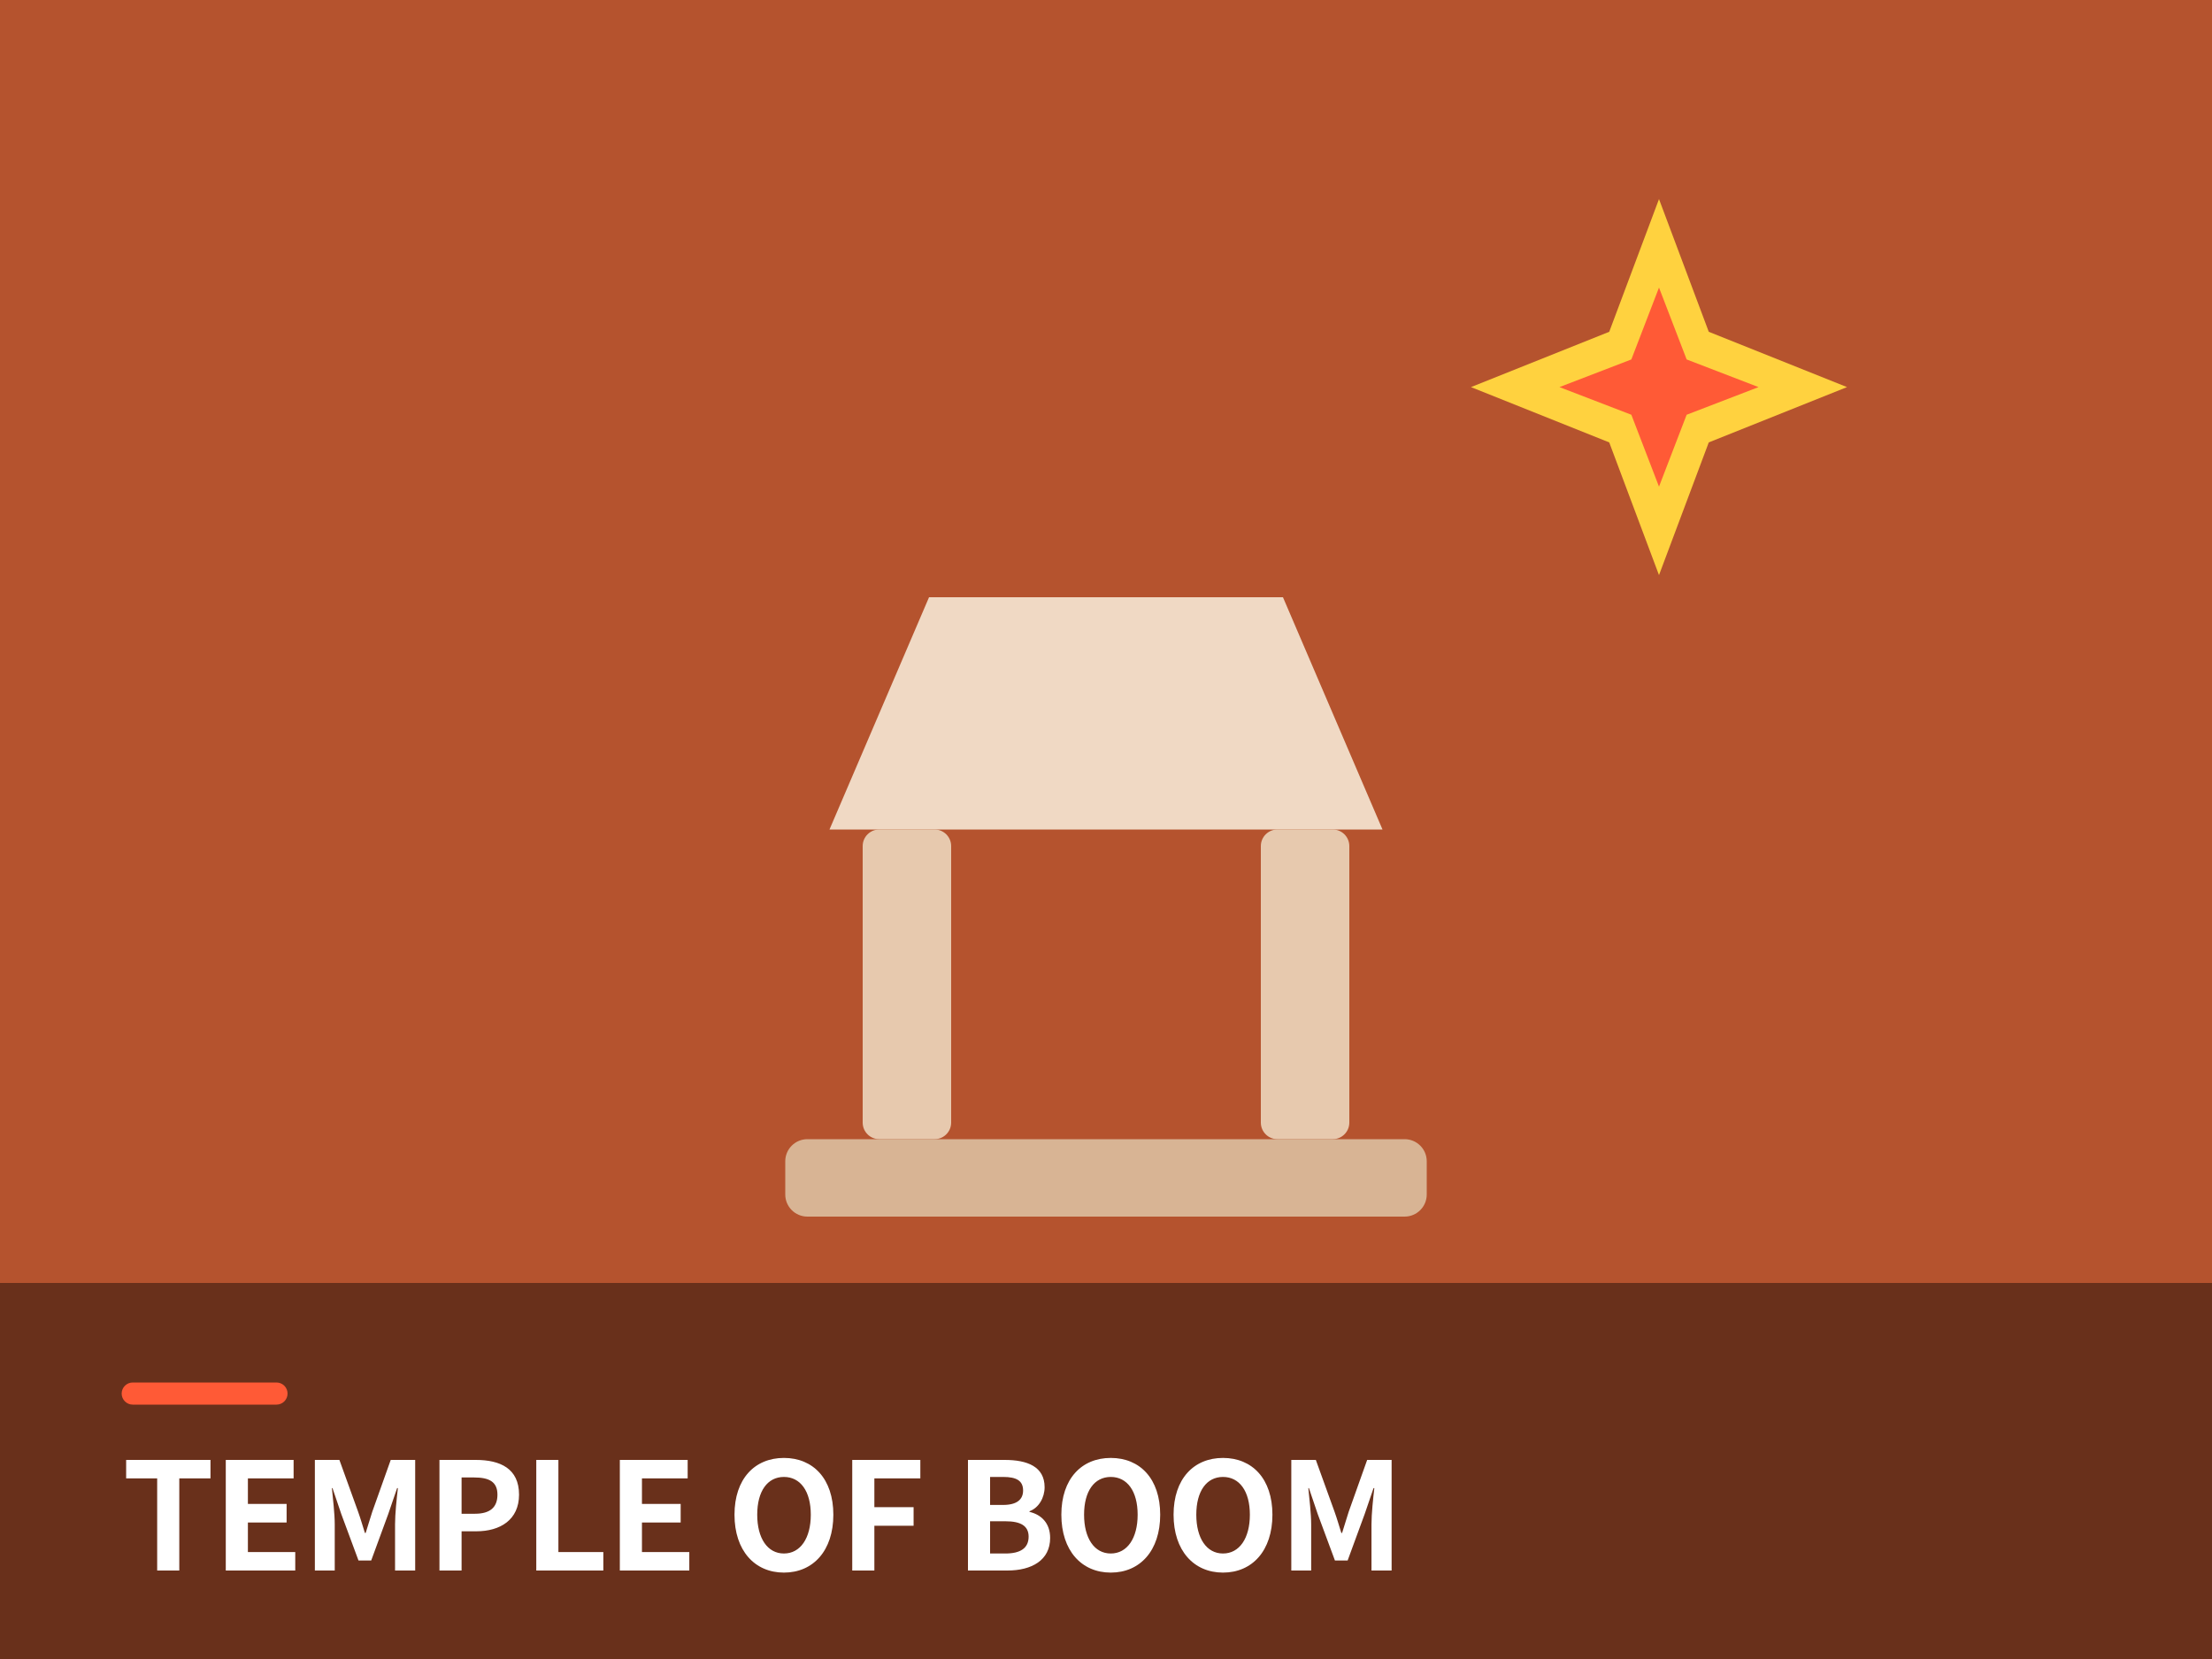
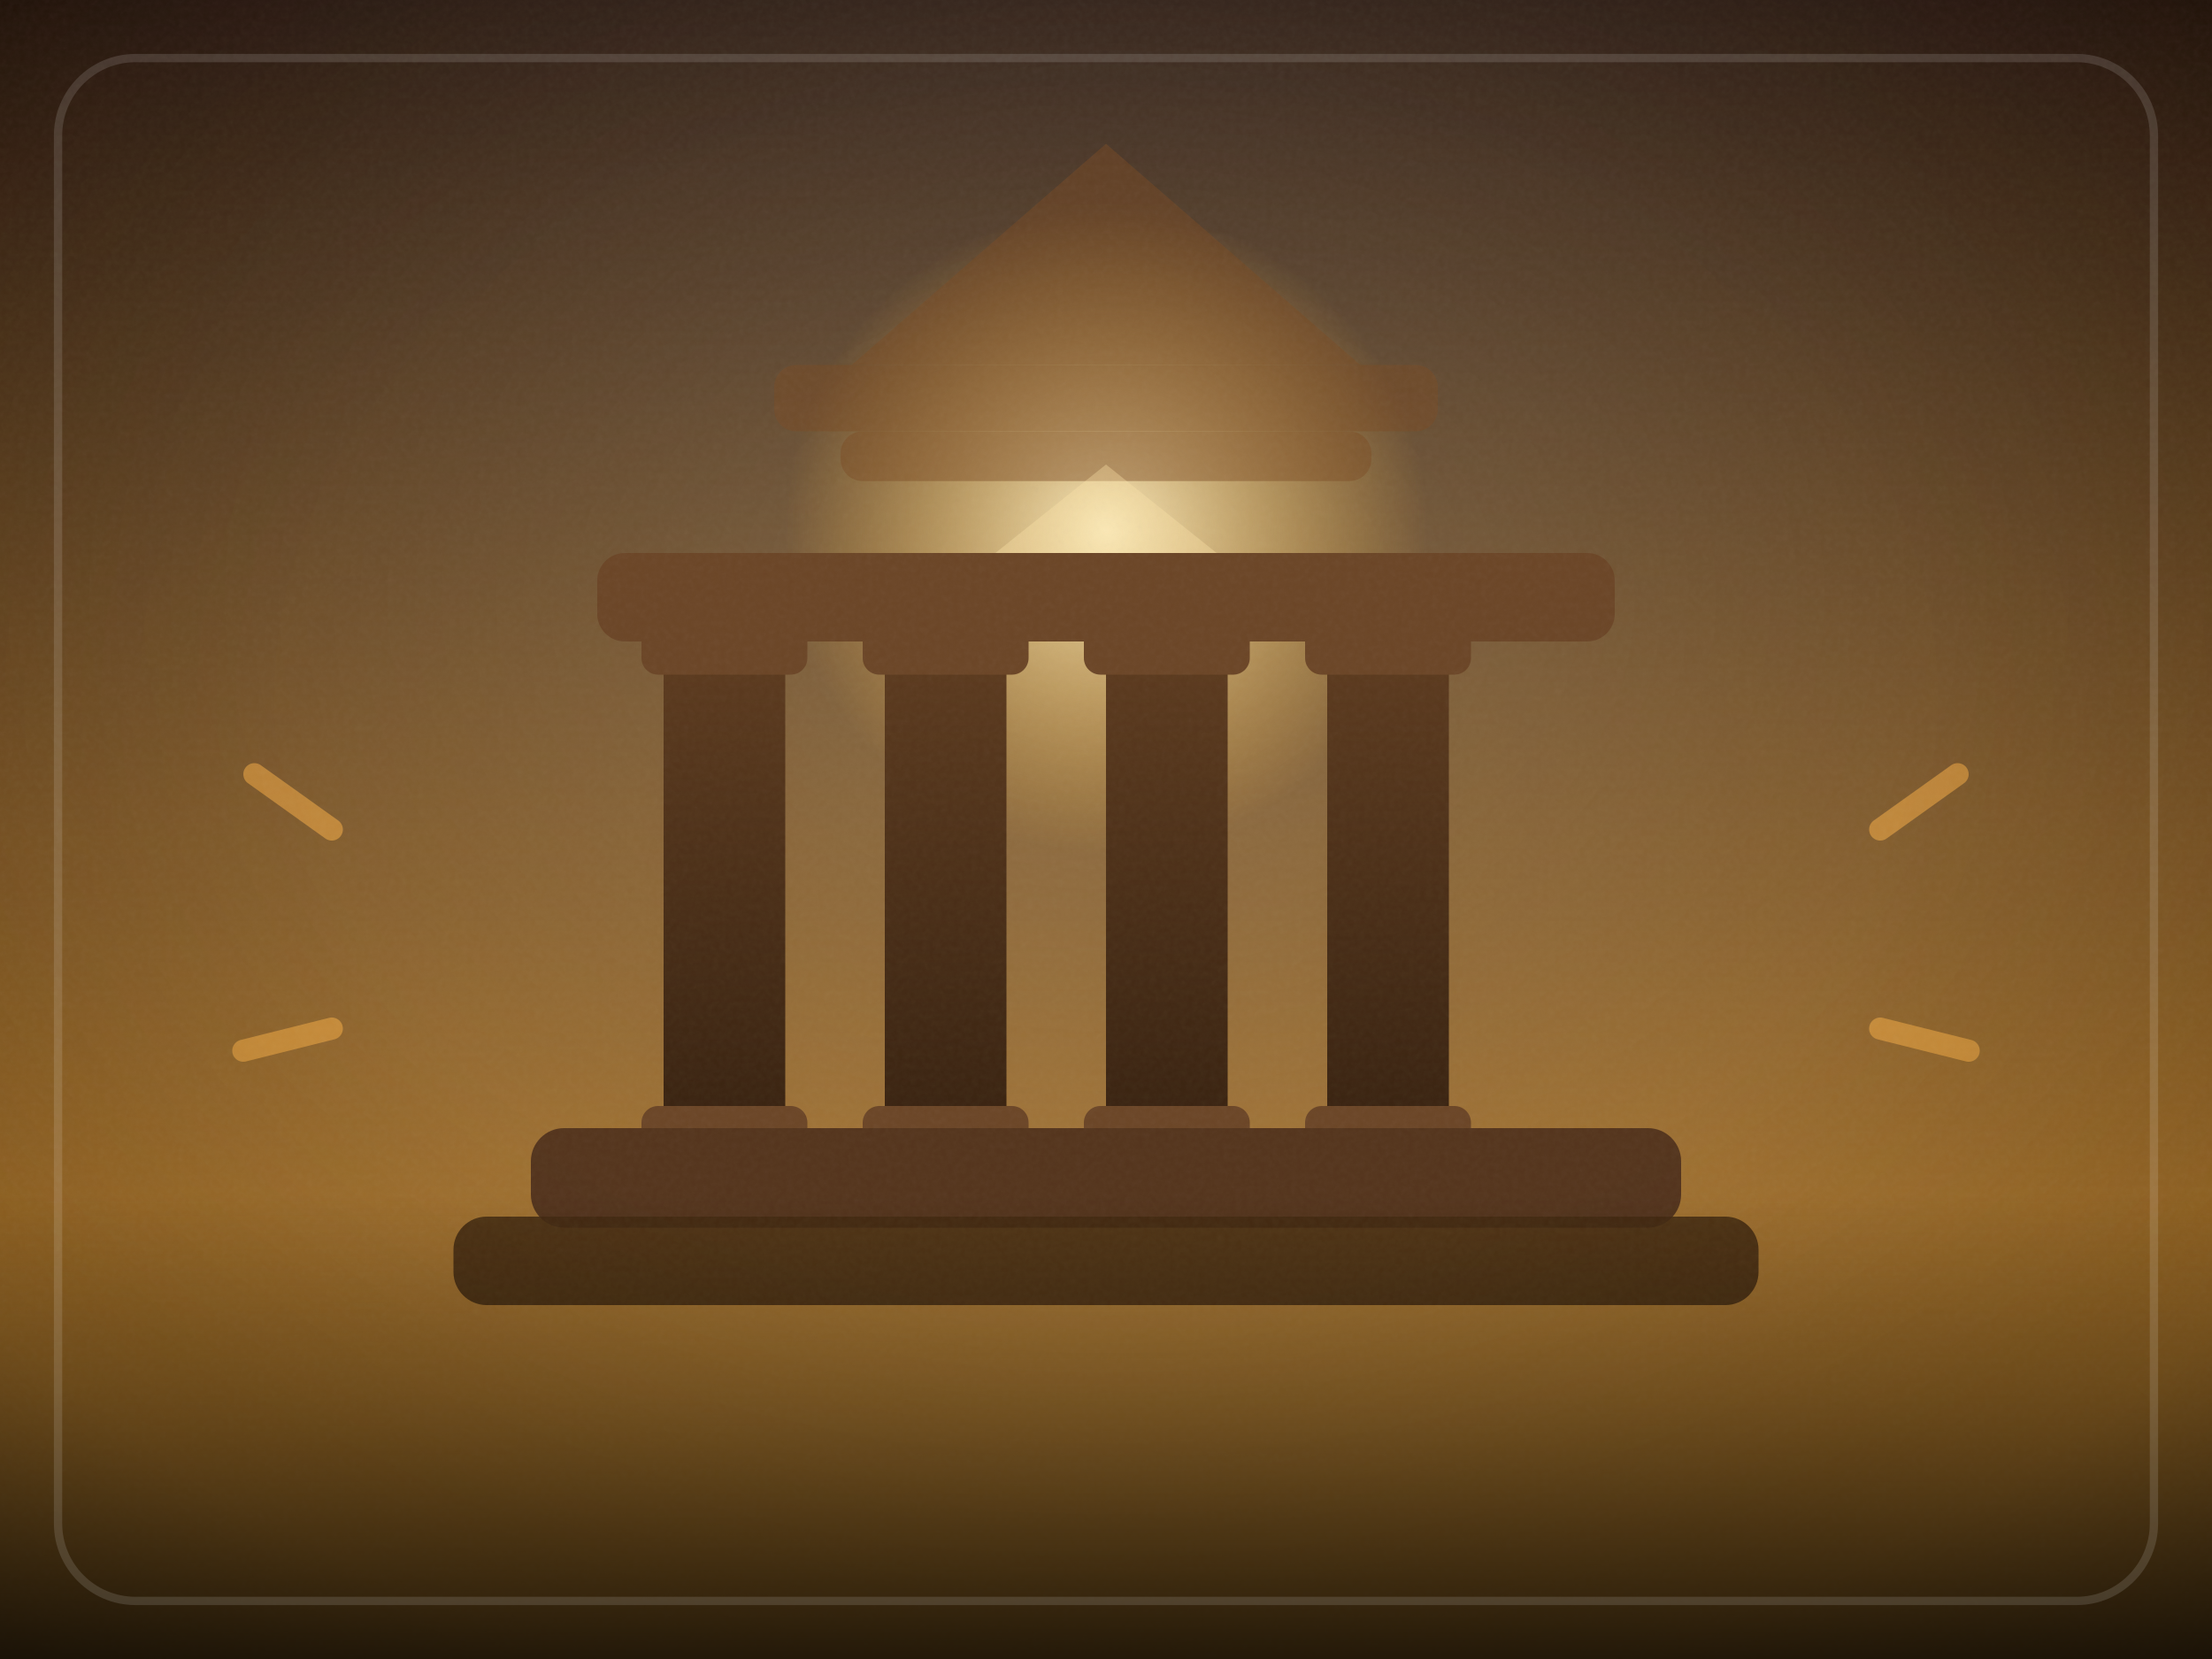
<svg xmlns="http://www.w3.org/2000/svg" viewBox="0 0 400 300" role="img" aria-label="TEMPLE OF BOOM 封面">
-   <rect width="400" height="300" fill="#B5532E" />
-   <g transform="translate(300 70)">
-     <path d="M0 -34 L9 -10 34 0 9 10 0 34 -9 10 -34 0 -9 -10Z" fill="#FFD23F" />
-     <path d="M0 -18 L5 -5 18 0 5 5 0 18 -5 5 -18 0 -5 -5Z" fill="#FF5A36" />
+   <defs>
+     <linearGradient id="bg" x1="0" y1="0" x2="0" y2="1">
+       <stop offset="0" stop-color="#26140A" />
+       <stop offset="1" stop-color="#C98A2E" />
+     </linearGradient>
+     <radialGradient id="gl" cx="0.5" cy="0.36" r="0.62">
+       <stop offset="0" stop-color="#fff" stop-opacity="0.2" />
+       <stop offset="1" stop-color="#fff" stop-opacity="0" />
+     </radialGradient>
+     <radialGradient id="vg" cx="0.5" cy="0.42" r="0.8">
+       <stop offset="0.45" stop-color="#000" stop-opacity="0" />
+       <stop offset="0.78" stop-color="#000" stop-opacity="0.12" />
+       <stop offset="1" stop-color="#000" stop-opacity="0.4" />
+     </radialGradient>
+     <linearGradient id="sc" x1="0" y1="0" x2="0" y2="1">
+       <stop offset="0" stop-color="#000" stop-opacity="0" />
+       <stop offset="0.45" stop-color="#000" stop-opacity="0.34" />
+       <stop offset="1" stop-color="#000" stop-opacity="0.8" />
+     </linearGradient>
+     <filter id="nz" x="0" y="0" width="100%" height="100%">
+       <feTurbulence type="fractalNoise" baseFrequency="0.9" numOctaves="3" stitchTiles="stitch" />
+       <feColorMatrix type="saturate" values="0" />
+     </filter>
+     <radialGradient id="s2" cx="0.5" cy="0.5" r="0.5">
+       <stop offset="0" stop-color="#FFF0C2" stop-opacity="0.95" />
+       <stop offset="1" stop-color="#FFC24A" stop-opacity="0" />
+     </radialGradient>
+     <linearGradient id="st" x1="0" y1="0" x2="0" y2="1">
+       <stop offset="0" stop-color="#5C3A1E" />
+       <stop offset="1" stop-color="#38220F" />
+     </linearGradient>
+   </defs>
+   <rect width="400" height="300" fill="url(#bg)" />
+   <rect width="400" height="300" fill="url(#gl)" />
+   <circle cx="200" cy="96" r="58" fill="url(#s2)" />
+   <g opacity="0.45" fill="#7A4A22">
+     <polygon points="200,26 246,66 154,66" />
+     <rect x="140" y="66" width="120" height="12" rx="4" />
+     <rect x="152" y="78" width="96" height="9" rx="4" />
  </g>
-   <polygon points="150,150 250,150 232,108 168,108" fill="#F0D9C4" />
-   <rect x="156" y="150" width="16" height="56" rx="3" fill="#E7C9AE" />
-   <rect x="228" y="150" width="16" height="56" rx="3" fill="#E7C9AE" />
-   <rect x="142" y="206" width="116" height="14" rx="4" fill="#D8B494" />
-   <rect x="0" y="232" width="400" height="68" fill="#000" opacity="0.42" />
-   <rect x="22" y="250" width="30" height="4" rx="2" fill="#FF5A36" />
-   <text x="22" y="284" font-family="system-ui,-apple-system,'Segoe UI','Noto Sans CJK SC','PingFang SC',sans-serif" font-size="27" font-weight="800" fill="#ffffff" letter-spacing="-0.5">TEMPLE OF BOOM</text>
+   <rect x="108" y="100" width="184" height="16" rx="5" fill="#6B4526" />
+   <rect x="120" y="118" width="22" height="86" fill="url(#st)" />
+   <rect x="116" y="112" width="30" height="10" rx="3" fill="#6B4526" />
+   <rect x="116" y="200" width="30" height="10" rx="3" fill="#6B4526" />
+   <rect x="160" y="118" width="22" height="86" fill="url(#st)" />
+   <rect x="156" y="112" width="30" height="10" rx="3" fill="#6B4526" />
+   <rect x="156" y="200" width="30" height="10" rx="3" fill="#6B4526" />
+   <rect x="200" y="118" width="22" height="86" fill="url(#st)" />
+   <rect x="196" y="112" width="30" height="10" rx="3" fill="#6B4526" />
+   <rect x="196" y="200" width="30" height="10" rx="3" fill="#6B4526" />
+   <rect x="240" y="118" width="22" height="86" fill="url(#st)" />
+   <rect x="236" y="112" width="30" height="10" rx="3" fill="#6B4526" />
+   <rect x="236" y="200" width="30" height="10" rx="3" fill="#6B4526" />
+   <rect x="96" y="204" width="208" height="18" rx="6" fill="#54341C" />
+   <rect x="82" y="220" width="236" height="16" rx="6" fill="#43290F" opacity="0.85" />
+   <g opacity="0.35" fill="#FFE6A8">
+     <polygon points="200,84 220,100 180,100" />
+   </g>
+   <g stroke="#FFB347" stroke-width="4" stroke-linecap="round" opacity="0.5" fill="none">
+     <path d="M60 150 l-14 -10 M60 186 l-16 4 M340 150 l14 -10 M340 186 l16 4" />
+   </g>
+   <rect width="400" height="300" fill="url(#vg)" />
+   <rect width="400" height="300" filter="url(#nz)" opacity="0.05" style="mix-blend-mode:normal" />
+   <rect y="216" width="400" height="84" fill="url(#sc)" />
+   <rect x="10.5" y="10.5" width="379" height="279" rx="14" fill="none" stroke="#fff" stroke-opacity="0.13" stroke-width="1.5" />
</svg>
